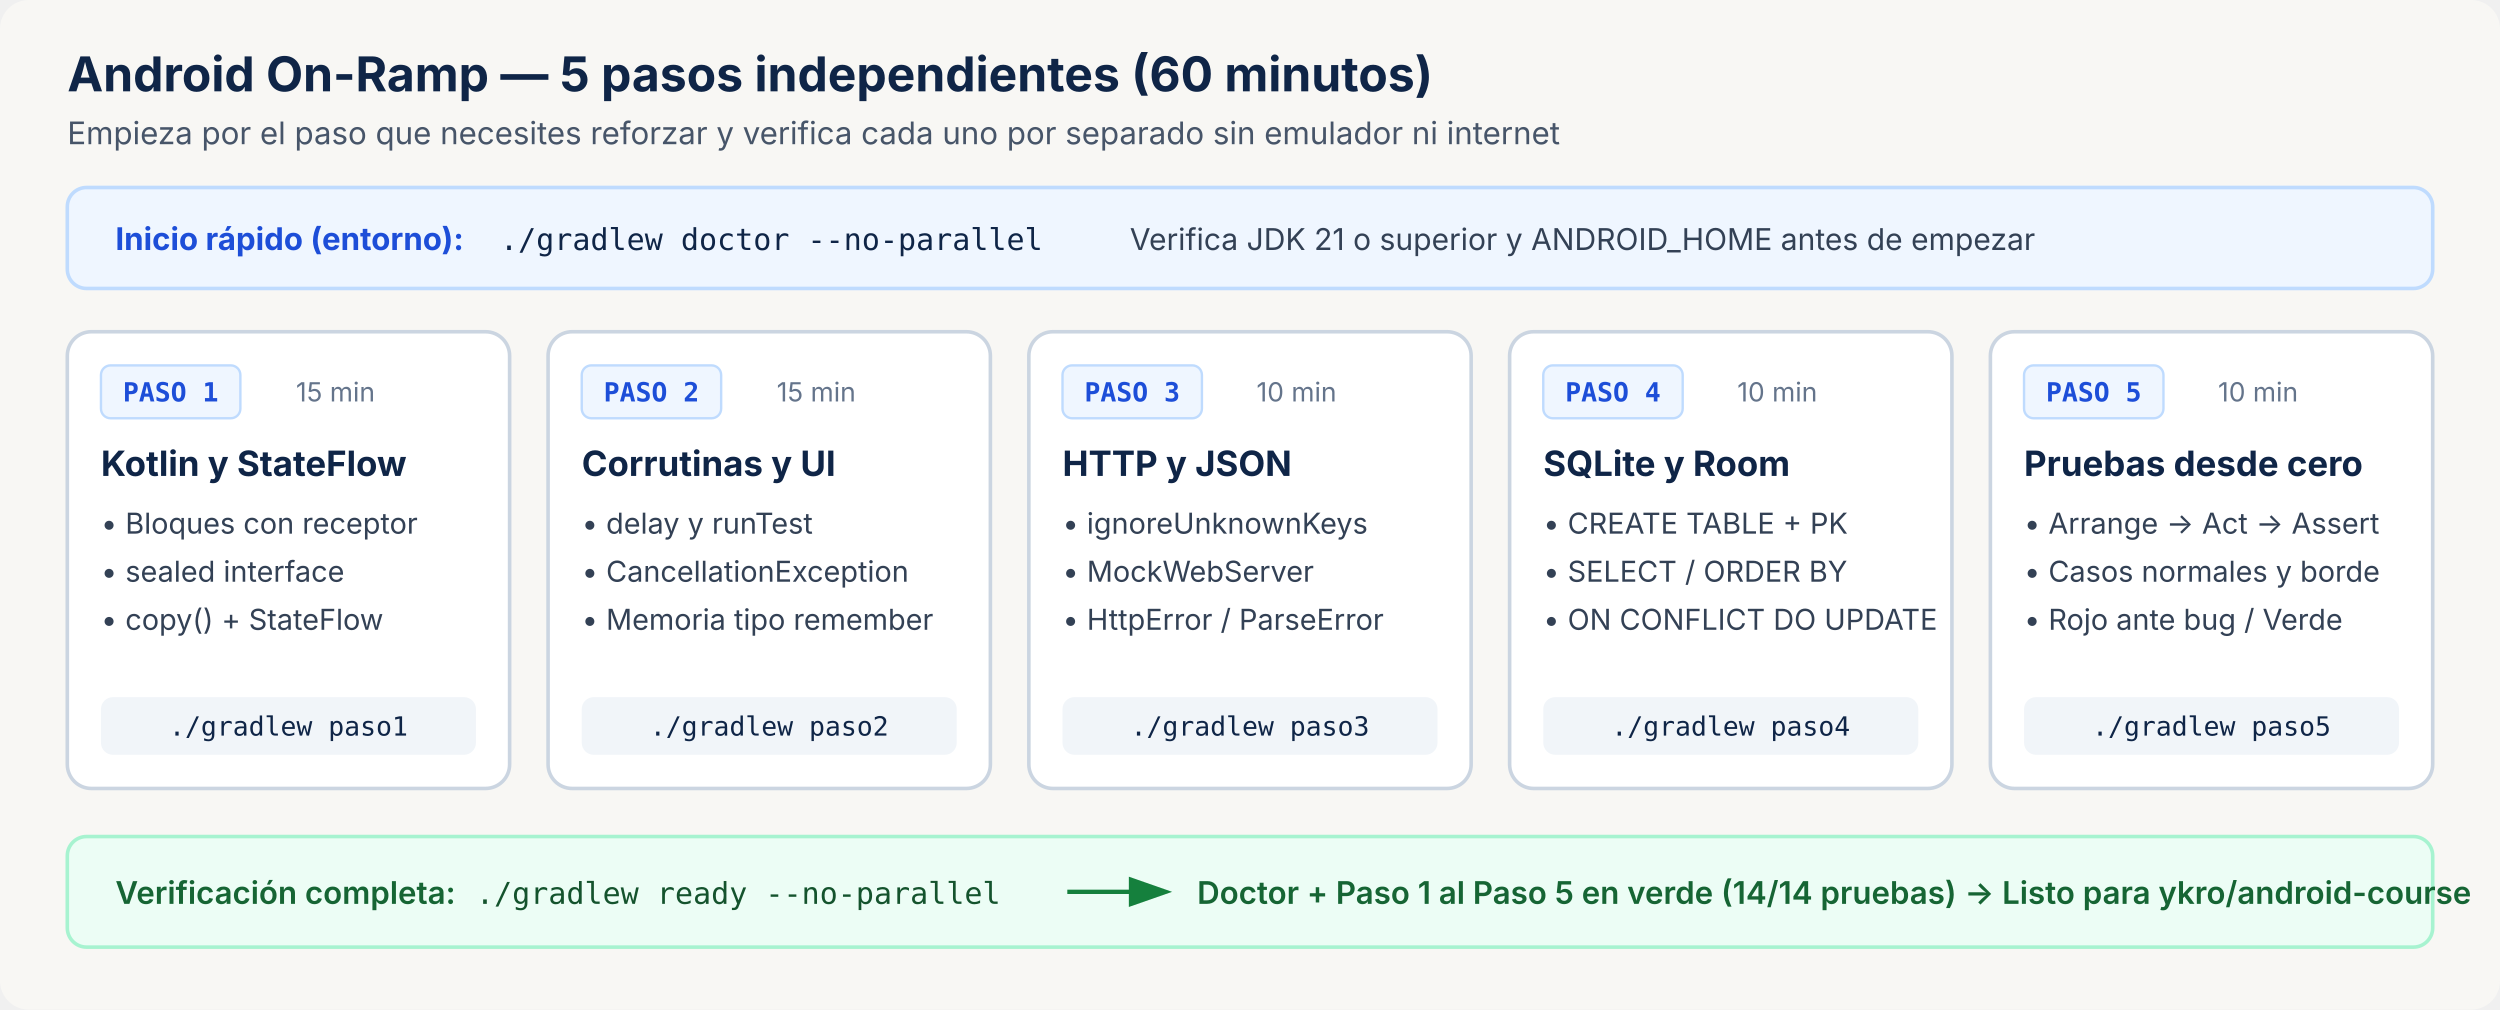
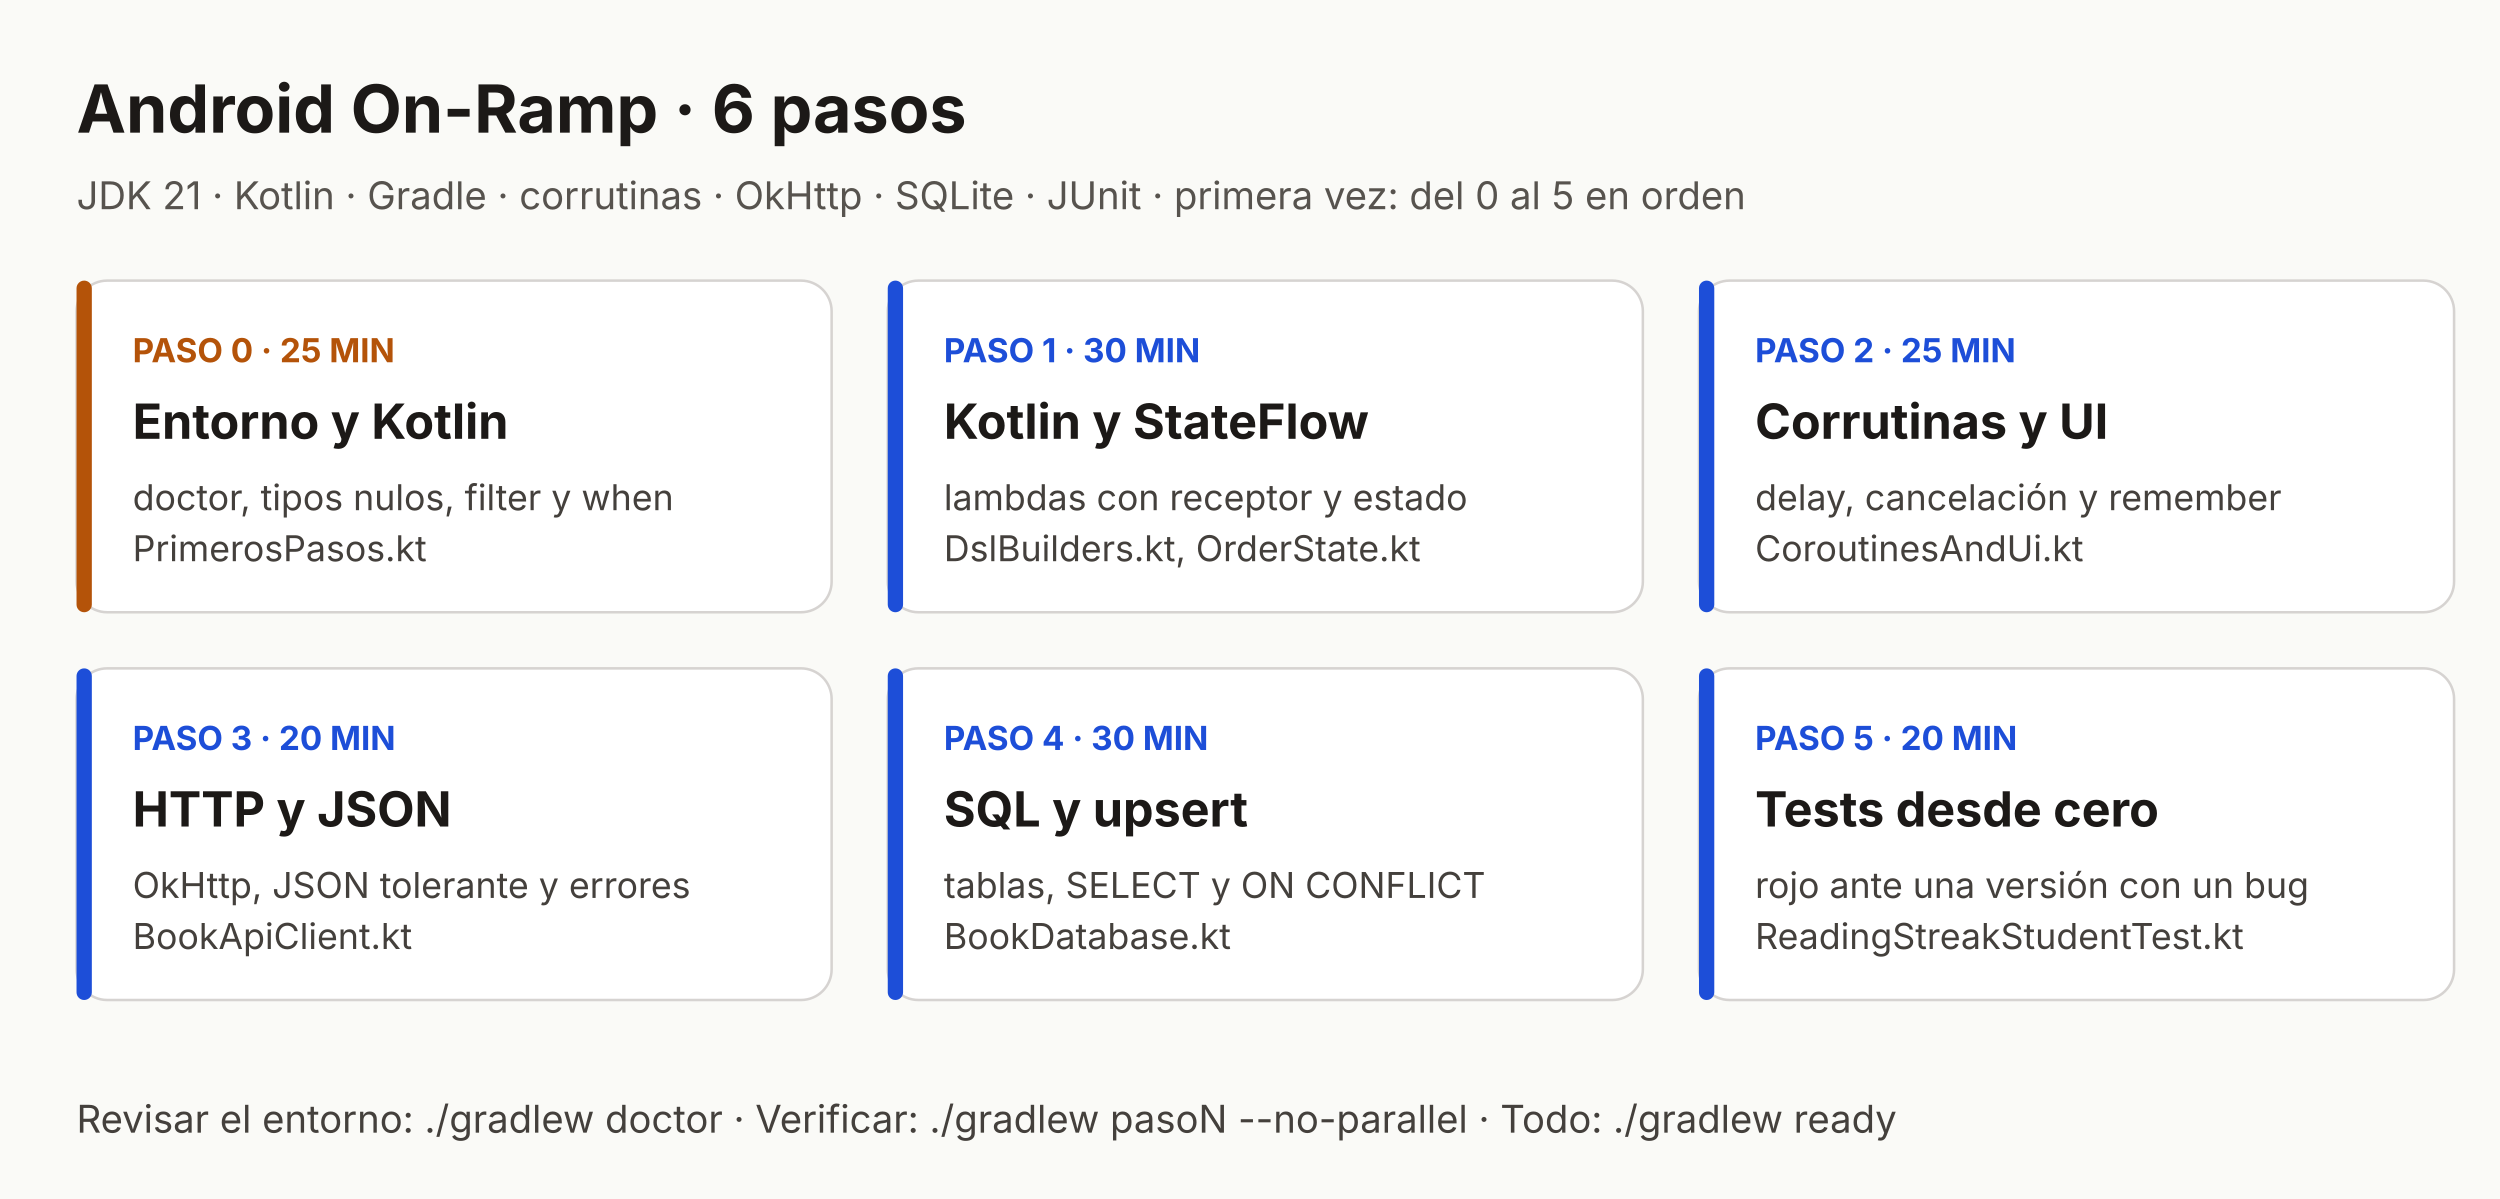
- <svg xmlns="http://www.w3.org/2000/svg" viewBox="0 0 1040 420" role="img" aria-labelledby="overview-title overview-desc">
-   <defs>
-     <marker id="arrow-green" markerWidth="10" markerHeight="7" refX="8" refY="3.5" orient="auto">
-       <polygon points="0 0, 10 3.5, 0 7" fill="#15803D" />
-     </marker>
-   </defs>
-   <rect width="1040" height="420" rx="12" fill="#F8F7F4" />
-   <text x="28" y="38" fill="#0F2547" font-family="system-ui, -apple-system, 'Segoe UI', sans-serif" font-size="20" font-weight="700">Android On-Ramp — 5 pasos independientes (60 minutos)</text>
-   <text x="28" y="60" fill="#475569" font-family="system-ui, -apple-system, 'Segoe UI', sans-serif" font-size="13">Empieza por el paso que necesites reforzar y verifica cada uno por separado sin emulador ni internet</text>
-   <rect x="28" y="78" width="984" height="42" rx="8" fill="#EFF6FF" stroke="#BFDBFE" stroke-width="1.5" />
-   <text x="48" y="104" fill="#1D4ED8" font-family="system-ui, -apple-system, sans-serif" font-size="13" font-weight="700">Inicio rápido (entorno):</text>
-   <text x="208" y="104" fill="#0F2547" font-family="ui-monospace, SFMono-Regular, monospace" font-size="12.5">./gradlew doctor --no-parallel</text>
-   <text x="470" y="104" fill="#334155" font-family="system-ui, -apple-system, sans-serif" font-size="12.5">Verifica JDK 21 o superior y ANDROID_HOME antes de empezar</text>
-   <rect x="28" y="138" width="184" height="190" rx="10" fill="#FFFFFF" stroke="#CBD5E1" stroke-width="1.5" />
-   <rect x="42" y="152" width="58" height="22" rx="4" fill="#EFF6FF" stroke="#BFDBFE" stroke-width="1" />
-   <text x="71" y="167" fill="#1D4ED8" font-family="ui-monospace, SFMono-Regular, monospace" font-size="11" font-weight="700" text-anchor="middle">PASO 1</text>
-   <text x="156" y="167" fill="#64748B" font-family="system-ui, -apple-system, sans-serif" font-size="11" text-anchor="end">15 min</text>
-   <text x="42" y="198" fill="#0F2547" font-family="system-ui, -apple-system, sans-serif" font-size="14.5" font-weight="700">Kotlin y StateFlow</text>
-   <text x="42" y="222" fill="#334155" font-family="system-ui, -apple-system, sans-serif" font-size="12">• Bloques con receptor</text>
-   <text x="42" y="242" fill="#334155" font-family="system-ui, -apple-system, sans-serif" font-size="12">• sealed interface</text>
-   <text x="42" y="262" fill="#334155" font-family="system-ui, -apple-system, sans-serif" font-size="12">• copy() + StateFlow</text>
-   <rect x="42" y="290" width="156" height="24" rx="5" fill="#F1F5F9" />
-   <text x="120" y="306" fill="#0F2547" font-family="ui-monospace, SFMono-Regular, monospace" font-size="11" text-anchor="middle">./gradlew paso1</text>
-   <rect x="228" y="138" width="184" height="190" rx="10" fill="#FFFFFF" stroke="#CBD5E1" stroke-width="1.5" />
-   <rect x="242" y="152" width="58" height="22" rx="4" fill="#EFF6FF" stroke="#BFDBFE" stroke-width="1" />
-   <text x="271" y="167" fill="#1D4ED8" font-family="ui-monospace, SFMono-Regular, monospace" font-size="11" font-weight="700" text-anchor="middle">PASO 2</text>
-   <text x="356" y="167" fill="#64748B" font-family="system-ui, -apple-system, sans-serif" font-size="11" text-anchor="end">15 min</text>
-   <text x="242" y="198" fill="#0F2547" font-family="system-ui, -apple-system, sans-serif" font-size="14.5" font-weight="700">Corrutinas y UI</text>
-   <text x="242" y="222" fill="#334155" font-family="system-ui, -apple-system, sans-serif" font-size="12">• delay y runTest</text>
-   <text x="242" y="242" fill="#334155" font-family="system-ui, -apple-system, sans-serif" font-size="12">• CancellationException</text>
-   <text x="242" y="262" fill="#334155" font-family="system-ui, -apple-system, sans-serif" font-size="12">• Memoria tipo remember</text>
-   <rect x="242" y="290" width="156" height="24" rx="5" fill="#F1F5F9" />
-   <text x="320" y="306" fill="#0F2547" font-family="ui-monospace, SFMono-Regular, monospace" font-size="11" text-anchor="middle">./gradlew paso2</text>
-   <rect x="428" y="138" width="184" height="190" rx="10" fill="#FFFFFF" stroke="#CBD5E1" stroke-width="1.5" />
-   <rect x="442" y="152" width="58" height="22" rx="4" fill="#EFF6FF" stroke="#BFDBFE" stroke-width="1" />
-   <text x="471" y="167" fill="#1D4ED8" font-family="ui-monospace, SFMono-Regular, monospace" font-size="11" font-weight="700" text-anchor="middle">PASO 3</text>
-   <text x="556" y="167" fill="#64748B" font-family="system-ui, -apple-system, sans-serif" font-size="11" text-anchor="end">10 min</text>
-   <text x="442" y="198" fill="#0F2547" font-family="system-ui, -apple-system, sans-serif" font-size="14.5" font-weight="700">HTTP y JSON</text>
-   <text x="442" y="222" fill="#334155" font-family="system-ui, -apple-system, sans-serif" font-size="12">• ignoreUnknownKeys</text>
-   <text x="442" y="242" fill="#334155" font-family="system-ui, -apple-system, sans-serif" font-size="12">• MockWebServer</text>
-   <text x="442" y="262" fill="#334155" font-family="system-ui, -apple-system, sans-serif" font-size="12">• HttpError / ParseError</text>
-   <rect x="442" y="290" width="156" height="24" rx="5" fill="#F1F5F9" />
-   <text x="520" y="306" fill="#0F2547" font-family="ui-monospace, SFMono-Regular, monospace" font-size="11" text-anchor="middle">./gradlew paso3</text>
-   <rect x="628" y="138" width="184" height="190" rx="10" fill="#FFFFFF" stroke="#CBD5E1" stroke-width="1.5" />
-   <rect x="642" y="152" width="58" height="22" rx="4" fill="#EFF6FF" stroke="#BFDBFE" stroke-width="1" />
-   <text x="671" y="167" fill="#1D4ED8" font-family="ui-monospace, SFMono-Regular, monospace" font-size="11" font-weight="700" text-anchor="middle">PASO 4</text>
-   <text x="756" y="167" fill="#64748B" font-family="system-ui, -apple-system, sans-serif" font-size="11" text-anchor="end">10 min</text>
-   <text x="642" y="198" fill="#0F2547" font-family="system-ui, -apple-system, sans-serif" font-size="14.5" font-weight="700">SQLite y Room</text>
-   <text x="642" y="222" fill="#334155" font-family="system-ui, -apple-system, sans-serif" font-size="12">• CREATE TABLE + PK</text>
-   <text x="642" y="242" fill="#334155" font-family="system-ui, -apple-system, sans-serif" font-size="12">• SELECT / ORDER BY</text>
-   <text x="642" y="262" fill="#334155" font-family="system-ui, -apple-system, sans-serif" font-size="12">• ON CONFLICT DO UPDATE</text>
-   <rect x="642" y="290" width="156" height="24" rx="5" fill="#F1F5F9" />
-   <text x="720" y="306" fill="#0F2547" font-family="ui-monospace, SFMono-Regular, monospace" font-size="11" text-anchor="middle">./gradlew paso4</text>
-   <rect x="828" y="138" width="184" height="190" rx="10" fill="#FFFFFF" stroke="#CBD5E1" stroke-width="1.5" />
-   <rect x="842" y="152" width="58" height="22" rx="4" fill="#EFF6FF" stroke="#BFDBFE" stroke-width="1" />
-   <text x="871" y="167" fill="#1D4ED8" font-family="ui-monospace, SFMono-Regular, monospace" font-size="11" font-weight="700" text-anchor="middle">PASO 5</text>
-   <text x="956" y="167" fill="#64748B" font-family="system-ui, -apple-system, sans-serif" font-size="11" text-anchor="end">10 min</text>
-   <text x="842" y="198" fill="#0F2547" font-family="system-ui, -apple-system, sans-serif" font-size="14.5" font-weight="700">Pruebas desde cero</text>
-   <text x="842" y="222" fill="#334155" font-family="system-ui, -apple-system, sans-serif" font-size="12">• Arrange → Act → Assert</text>
-   <text x="842" y="242" fill="#334155" font-family="system-ui, -apple-system, sans-serif" font-size="12">• Casos normales y borde</text>
-   <text x="842" y="262" fill="#334155" font-family="system-ui, -apple-system, sans-serif" font-size="12">• Rojo ante bug / Verde</text>
-   <rect x="842" y="290" width="156" height="24" rx="5" fill="#F1F5F9" />
-   <text x="920" y="306" fill="#0F2547" font-family="ui-monospace, SFMono-Regular, monospace" font-size="11" text-anchor="middle">./gradlew paso5</text>
-   <rect x="28" y="348" width="984" height="46" rx="8" fill="#ECFDF5" stroke="#A7F3D0" stroke-width="1.5" />
-   <text x="48" y="376" fill="#166534" font-family="system-ui, -apple-system, sans-serif" font-size="13" font-weight="600">Verificación completa:</text>
-   <text x="198" y="376" fill="#14532D" font-family="ui-monospace, SFMono-Regular, monospace" font-size="12.5">./gradlew ready --no-parallel</text>
-   <line x1="444" y1="371" x2="484" y2="371" stroke="#15803D" stroke-width="1.8" marker-end="url(#arrow-green)" />
-   <text x="498" y="376" fill="#166534" font-family="system-ui, -apple-system, sans-serif" font-size="13" font-weight="600">Doctor + Paso 1 al Paso 5 en verde (14/14 pruebas) → Listo para ykro/android-course</text>
+ <svg xmlns="http://www.w3.org/2000/svg" viewBox="0 0 980 470" role="img" aria-labelledby="t d">
+   <rect width="980" height="470" fill="#fafaf7" />
+   <g font-family="Inter, Helvetica, Arial, sans-serif">
+     <text x="30" y="52" font-size="26" font-weight="700" fill="#1c1917">Android On-Ramp · 6 pasos</text>
+     <text x="30" y="82" font-size="15" fill="#57534e">JDK 21 · Kotlin · Gradle · corrutinas · OkHttp · SQLite · JUnit · primera vez: del 0 al 5 en orden</text>
+     <rect x="30" y="110" width="296" height="130" rx="12" fill="#ffffff" stroke="#d6d3d1" />
+     <rect x="30" y="110" width="6" height="130" rx="3" fill="#b45309" />
+     <text x="52" y="142" font-size="13" font-weight="700" fill="#b45309">PASO 0 · 25 MIN</text>
+     <text x="52" y="172" font-size="19" font-weight="700" fill="#1c1917">Entorno y Kotlin</text>
+     <text x="52" y="200" font-size="14" fill="#44403c">doctor, tipos nulos, filter y when</text>
+     <text x="52" y="220" font-size="14" fill="#44403c">PrimerosPasos.kt</text>
+     <rect x="348" y="110" width="296" height="130" rx="12" fill="#ffffff" stroke="#d6d3d1" />
+     <rect x="348" y="110" width="6" height="130" rx="3" fill="#1d4ed8" />
+     <text x="370" y="142" font-size="13" font-weight="700" fill="#1d4ed8">PASO 1 · 30 MIN</text>
+     <text x="370" y="172" font-size="19" font-weight="700" fill="#1c1917">Kotlin y StateFlow</text>
+     <text x="370" y="200" font-size="14" fill="#44403c">lambdas con receptor y estado</text>
+     <text x="370" y="220" font-size="14" fill="#44403c">DslBuilders.kt, OrderState.kt</text>
+     <rect x="666" y="110" width="296" height="130" rx="12" fill="#ffffff" stroke="#d6d3d1" />
+     <rect x="666" y="110" width="6" height="130" rx="3" fill="#1d4ed8" />
+     <text x="688" y="142" font-size="13" font-weight="700" fill="#1d4ed8">PASO 2 · 25 MIN</text>
+     <text x="688" y="172" font-size="19" font-weight="700" fill="#1c1917">Corrutinas y UI</text>
+     <text x="688" y="200" font-size="14" fill="#44403c">delay, cancelación y remember</text>
+     <text x="688" y="220" font-size="14" fill="#44403c">CoroutinesAndUi.kt</text>
+     <rect x="30" y="262" width="296" height="130" rx="12" fill="#ffffff" stroke="#d6d3d1" />
+     <rect x="30" y="262" width="6" height="130" rx="3" fill="#1d4ed8" />
+     <text x="52" y="294" font-size="13" font-weight="700" fill="#1d4ed8">PASO 3 · 20 MIN</text>
+     <text x="52" y="324" font-size="19" font-weight="700" fill="#1c1917">HTTP y JSON</text>
+     <text x="52" y="352" font-size="14" fill="#44403c">OkHttp, JSON tolerante y errores</text>
+     <text x="52" y="372" font-size="14" fill="#44403c">BookApiClient.kt</text>
+     <rect x="348" y="262" width="296" height="130" rx="12" fill="#ffffff" stroke="#d6d3d1" />
+     <rect x="348" y="262" width="6" height="130" rx="3" fill="#1d4ed8" />
+     <text x="370" y="294" font-size="13" font-weight="700" fill="#1d4ed8">PASO 4 · 30 MIN</text>
+     <text x="370" y="324" font-size="19" font-weight="700" fill="#1c1917">SQL y upsert</text>
+     <text x="370" y="352" font-size="14" fill="#44403c">tablas, SELECT y ON CONFLICT</text>
+     <text x="370" y="372" font-size="14" fill="#44403c">BookDatabase.kt</text>
+     <rect x="666" y="262" width="296" height="130" rx="12" fill="#ffffff" stroke="#d6d3d1" />
+     <rect x="666" y="262" width="6" height="130" rx="3" fill="#1d4ed8" />
+     <text x="688" y="294" font-size="13" font-weight="700" fill="#1d4ed8">PASO 5 · 20 MIN</text>
+     <text x="688" y="324" font-size="19" font-weight="700" fill="#1c1917">Tests desde cero</text>
+     <text x="688" y="352" font-size="14" fill="#44403c">rojo ante una versión con un bug</text>
+     <text x="688" y="372" font-size="14" fill="#44403c">ReadingStreakStudentTest.kt</text>
+     <text x="30" y="444" font-size="15" fill="#44403c">Revisar el entorno: ./gradlew doctor   ·   Verificar: ./gradlew pasoN --no-parallel   ·   Todo: ./gradlew ready</text>
+   </g>
</svg>
